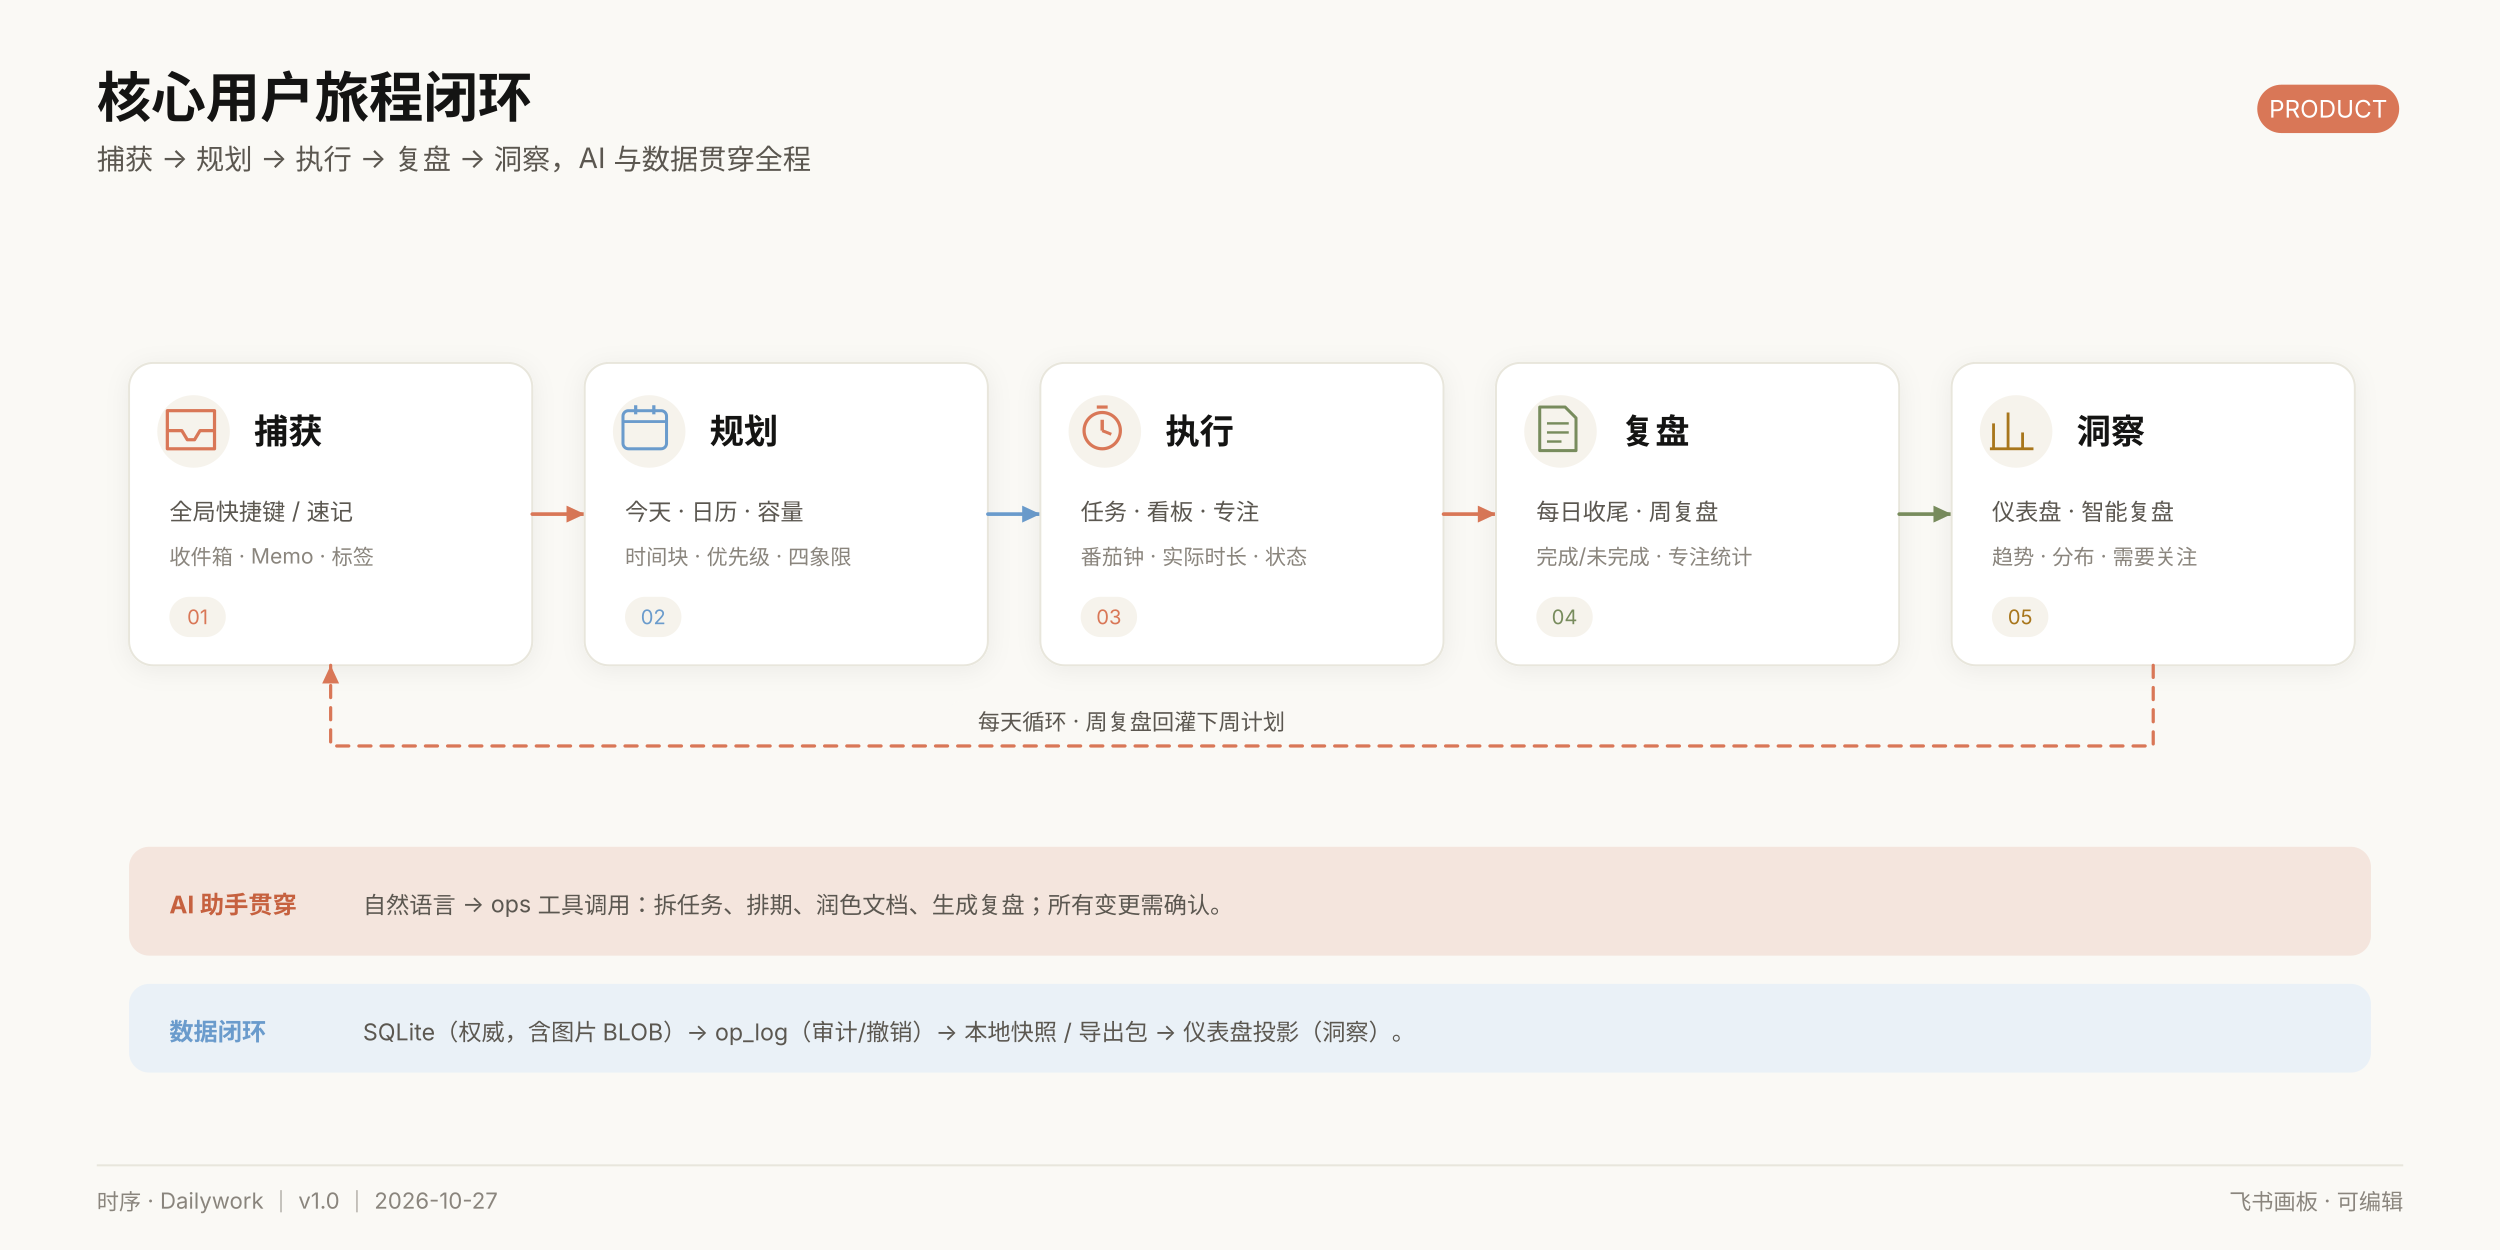
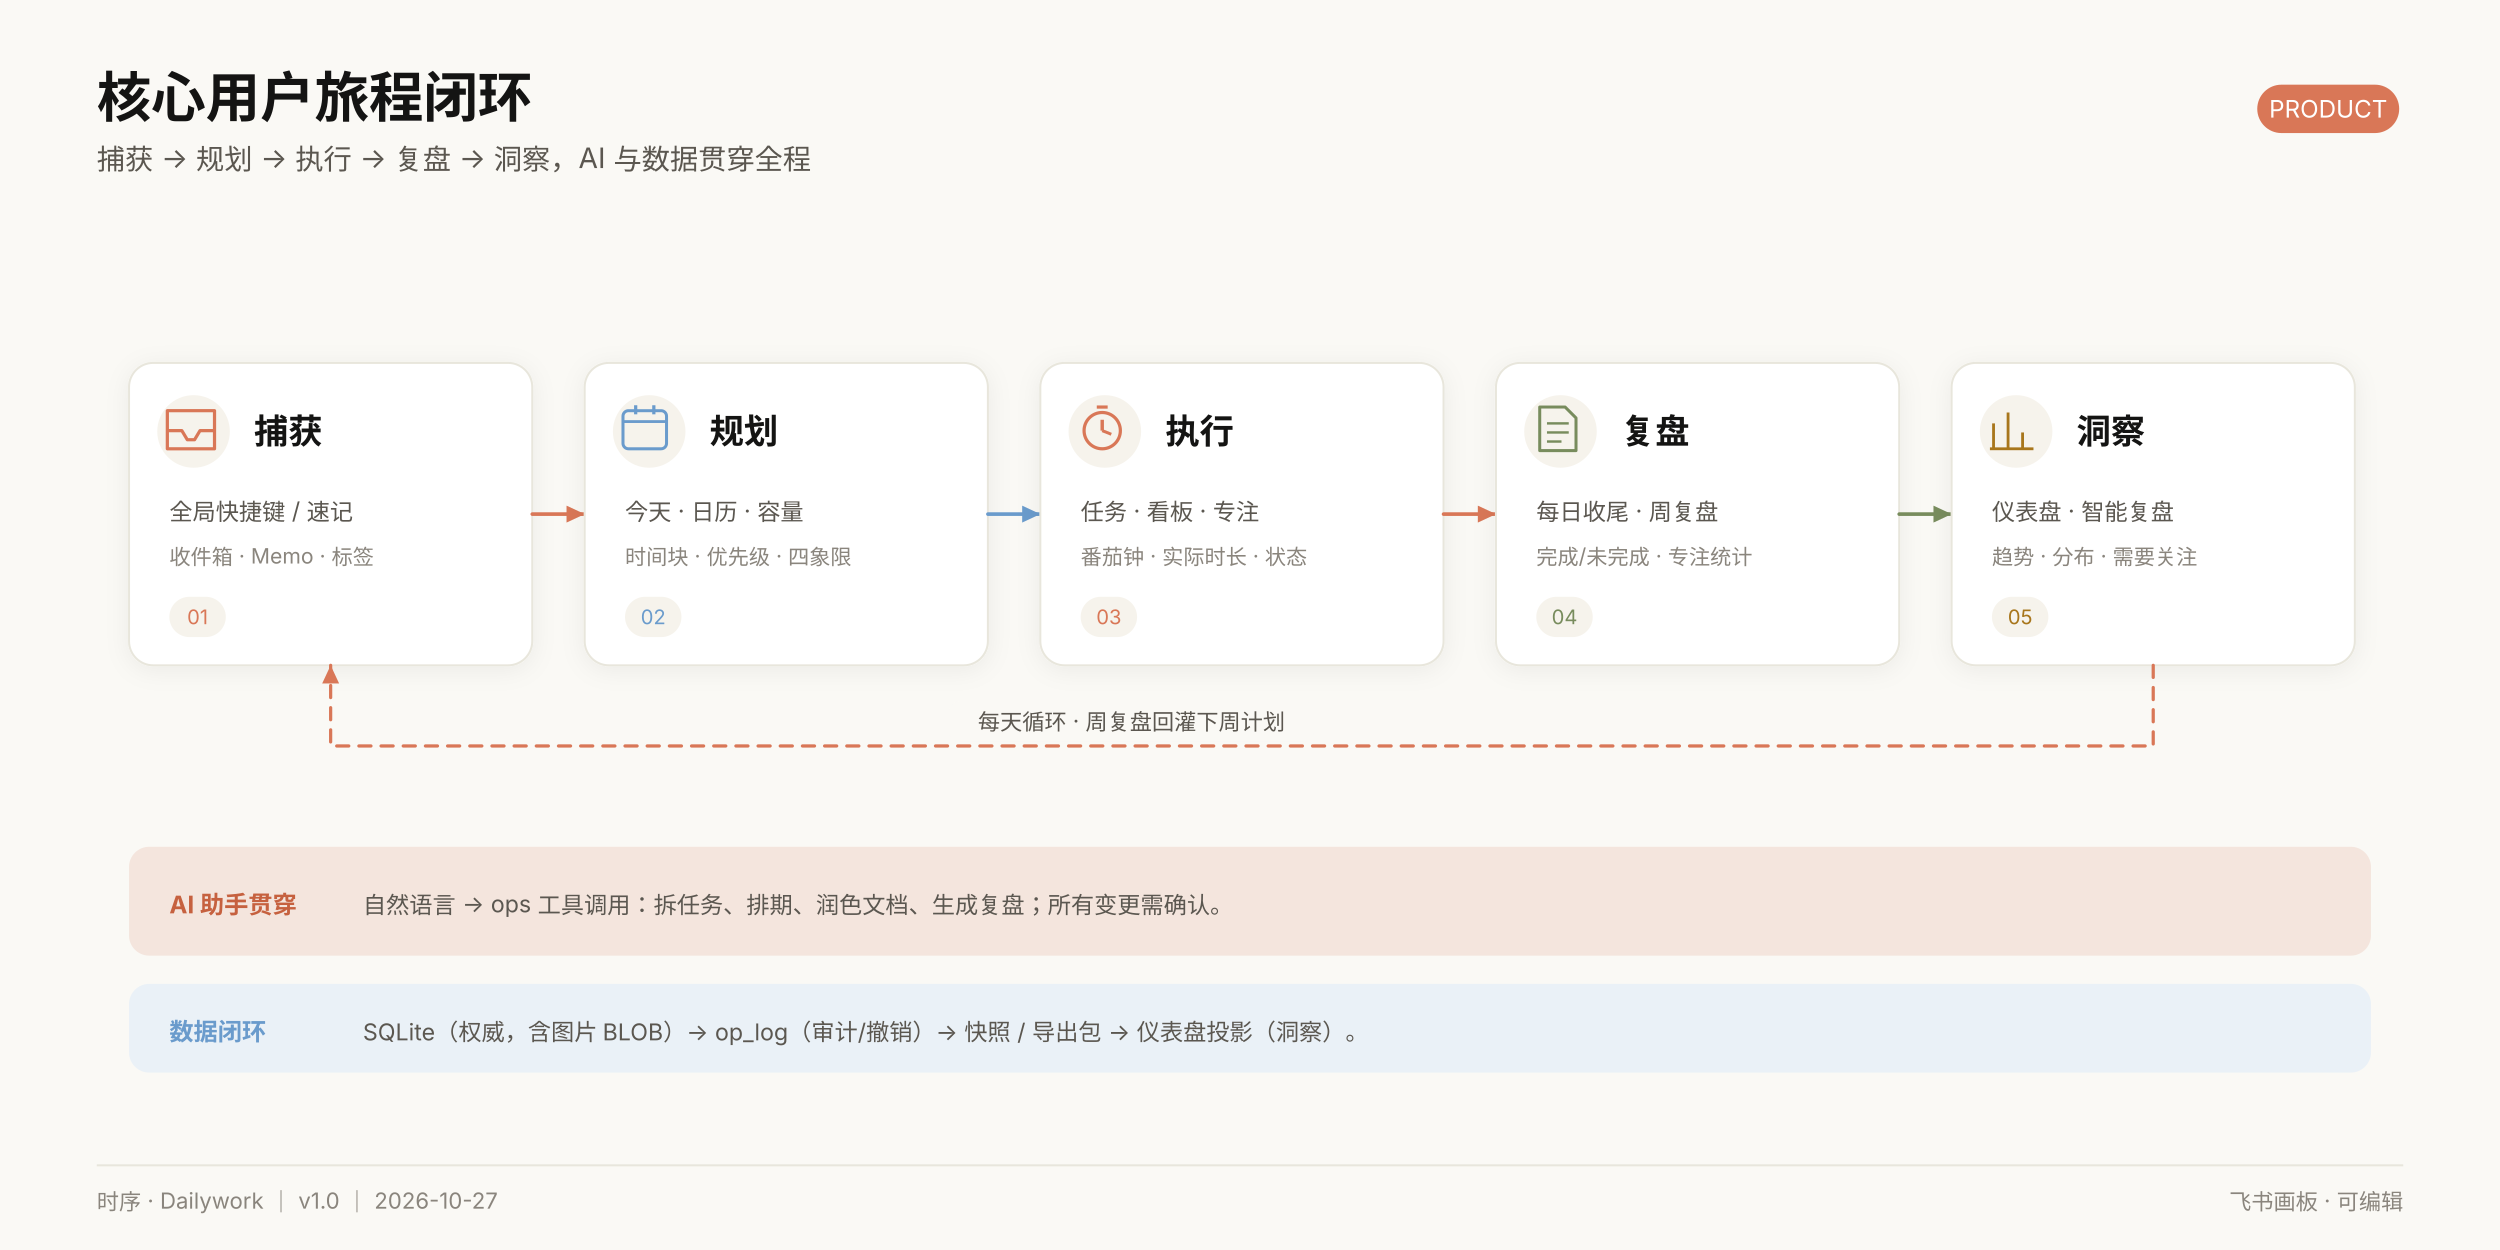
<svg xmlns="http://www.w3.org/2000/svg" width="1240" height="620" viewBox="0 0 1240 620">
  <rect width="1240" height="620" fill="#FAF9F5" />
  <defs>
    <filter id="soft" x="-20%" y="-20%" width="140%" height="140%">
      <feDropShadow dx="0" dy="2" stdDeviation="6" flood-color="#191919" flood-opacity="0.06" />
    </filter>
  </defs>
  <text x="48" y="58" font-family="'Noto Sans SC','PingFang SC','Inter',sans-serif" font-size="27" font-weight="700" fill="#141413" text-anchor="start" opacity="1">核心用户旅程闭环</text>
  <text x="48" y="84" font-family="'Noto Sans SC','PingFang SC','Inter',sans-serif" font-size="14" font-weight="400" fill="#5B5750" text-anchor="start" opacity="1">捕获 → 规划 → 执行 → 复盘 → 洞察，AI 与数据贯穿全程</text>
  <rect x="1119.6" y="42" width="70.4" height="24" rx="12.0" fill="#D97757" stroke="none" stroke-width="0" opacity="1" />
  <text x="1154.8" y="58.32" font-family="'Noto Sans SC','PingFang SC','Inter',sans-serif" font-size="12" font-weight="400" fill="#FFFFFF" text-anchor="middle" opacity="1">PRODUCT</text>
  <rect x="64" y="180" width="200" height="150" rx="12" fill="#FFFFFF" stroke="#E8E6DC" stroke-width="1" opacity="1" filter="url(#soft)" />
  <circle cx="96" cy="214" r="18" fill="#F6F3EC" stroke="none" stroke-width="1" opacity="1" />
  <path d="M83 203.7 L106.4 203.7 L106.4 222.6 L83 222.6 Z" fill="none" stroke="#D97757" stroke-width="1.6" stroke-linejoin="round" />
  <path d="M83 213.6 L90.2 213.6 L92.9 218.1 L96.5 218.1 L99.2 213.6 L106.4 213.6" fill="none" stroke="#D97757" stroke-width="1.6" stroke-linejoin="round" />
  <text x="126" y="220" font-family="'Noto Sans SC','PingFang SC','Inter',sans-serif" font-size="17" font-weight="700" fill="#141413" text-anchor="start" opacity="1">捕获</text>
  <text x="84" y="258" font-family="'Noto Sans SC','PingFang SC','Inter',sans-serif" font-size="11.5" font-weight="400" fill="#5B5750" text-anchor="start" opacity="1">全局快捷键 / 速记</text>
  <text x="84" y="280" font-family="'Noto Sans SC','PingFang SC','Inter',sans-serif" font-size="10.5" font-weight="400" fill="#8A857D" text-anchor="start" opacity="1">收件箱 · Memo · 标签</text>
  <rect x="84" y="296" width="28.0" height="20" rx="10.0" fill="#F6F3EC" stroke="none" stroke-width="0" opacity="1" />
  <text x="98.0" y="309.6" font-family="'Noto Sans SC','PingFang SC','Inter',sans-serif" font-size="10" font-weight="400" fill="#D97757" text-anchor="middle" opacity="1">01</text>
  <polyline points="264,255 290,255" fill="none" stroke="#D97757" stroke-width="1.8" stroke-linejoin="round" stroke-linecap="round" />
  <polygon points="290,255 281.0,250.8 281.0,259.2" fill="#D97757" />
  <rect x="290" y="180" width="200" height="150" rx="12" fill="#FFFFFF" stroke="#E8E6DC" stroke-width="1" opacity="1" filter="url(#soft)" />
  <circle cx="322" cy="214" r="18" fill="#F6F3EC" stroke="none" stroke-width="1" opacity="1" />
  <rect x="309" y="203.7" width="21.6" height="18.9" rx="2.7" fill="none" stroke="#6A9BCC" stroke-width="1.5" opacity="1" />
  <line x1="309" y1="209.1" x2="330.6" y2="209.1" stroke="#6A9BCC" stroke-width="1.4" />
  <line x1="315.3" y1="201" x2="315.3" y2="205.5" stroke="#6A9BCC" stroke-width="1.6" />
  <line x1="324.3" y1="201" x2="324.3" y2="205.5" stroke="#6A9BCC" stroke-width="1.6" />
  <text x="352" y="220" font-family="'Noto Sans SC','PingFang SC','Inter',sans-serif" font-size="17" font-weight="700" fill="#141413" text-anchor="start" opacity="1">规划</text>
  <text x="310" y="258" font-family="'Noto Sans SC','PingFang SC','Inter',sans-serif" font-size="11.5" font-weight="400" fill="#5B5750" text-anchor="start" opacity="1">今天 · 日历 · 容量</text>
  <text x="310" y="280" font-family="'Noto Sans SC','PingFang SC','Inter',sans-serif" font-size="10.5" font-weight="400" fill="#8A857D" text-anchor="start" opacity="1">时间块 · 优先级 · 四象限</text>
  <rect x="310" y="296" width="28.0" height="20" rx="10.0" fill="#F6F3EC" stroke="none" stroke-width="0" opacity="1" />
  <text x="324.0" y="309.6" font-family="'Noto Sans SC','PingFang SC','Inter',sans-serif" font-size="10" font-weight="400" fill="#6A9BCC" text-anchor="middle" opacity="1">02</text>
  <polyline points="490,255 516,255" fill="none" stroke="#6A9BCC" stroke-width="1.8" stroke-linejoin="round" stroke-linecap="round" />
  <polygon points="516,255 507.0,250.8 507.0,259.2" fill="#6A9BCC" />
  <rect x="516" y="180" width="200" height="150" rx="12" fill="#FFFFFF" stroke="#E8E6DC" stroke-width="1" opacity="1" filter="url(#soft)" />
  <circle cx="548" cy="214" r="18" fill="#F6F3EC" stroke="none" stroke-width="1" opacity="1" />
  <circle cx="546.7" cy="213.6" r="9.0" fill="none" stroke="#D97757" stroke-width="1.6" opacity="1" />
  <line x1="546.7" y1="213.6" x2="546.7" y2="208.2" stroke="#D97757" stroke-width="1.7" />
  <line x1="546.7" y1="213.6" x2="551.2" y2="215.4" stroke="#D97757" stroke-width="1.5" />
  <line x1="544.0" y1="201.9" x2="549.4" y2="201.9" stroke="#D97757" stroke-width="1.6" />
  <text x="578" y="220" font-family="'Noto Sans SC','PingFang SC','Inter',sans-serif" font-size="17" font-weight="700" fill="#141413" text-anchor="start" opacity="1">执行</text>
  <text x="536" y="258" font-family="'Noto Sans SC','PingFang SC','Inter',sans-serif" font-size="11.5" font-weight="400" fill="#5B5750" text-anchor="start" opacity="1">任务 · 看板 · 专注</text>
  <text x="536" y="280" font-family="'Noto Sans SC','PingFang SC','Inter',sans-serif" font-size="10.5" font-weight="400" fill="#8A857D" text-anchor="start" opacity="1">番茄钟 · 实际时长 · 状态</text>
  <rect x="536" y="296" width="28.0" height="20" rx="10.0" fill="#F6F3EC" stroke="none" stroke-width="0" opacity="1" />
  <text x="550.0" y="309.6" font-family="'Noto Sans SC','PingFang SC','Inter',sans-serif" font-size="10" font-weight="400" fill="#D97757" text-anchor="middle" opacity="1">03</text>
  <polyline points="716,255 742,255" fill="none" stroke="#D97757" stroke-width="1.8" stroke-linejoin="round" stroke-linecap="round" />
  <polygon points="742,255 733.0,250.8 733.0,259.2" fill="#D97757" />
  <rect x="742" y="180" width="200" height="150" rx="12" fill="#FFFFFF" stroke="#E8E6DC" stroke-width="1" opacity="1" filter="url(#soft)" />
  <circle cx="774" cy="214" r="18" fill="#F6F3EC" stroke="none" stroke-width="1" opacity="1" />
  <path d="M763.7 201.9 L776.3 201.9 L781.7 207.3 L781.7 223.5 L763.7 223.5 Z" fill="none" stroke="#788C5D" stroke-width="1.5" stroke-linejoin="round" />
  <line x1="767.3" y1="210.0" x2="778.1" y2="210.0" stroke="#788C5D" stroke-width="1.2" />
  <line x1="767.3" y1="214.5" x2="778.1" y2="214.5" stroke="#788C5D" stroke-width="1.2" />
  <line x1="767.3" y1="219.0" x2="774.5" y2="219.0" stroke="#788C5D" stroke-width="1.2" />
  <text x="804" y="220" font-family="'Noto Sans SC','PingFang SC','Inter',sans-serif" font-size="17" font-weight="700" fill="#141413" text-anchor="start" opacity="1">复盘</text>
  <text x="762" y="258" font-family="'Noto Sans SC','PingFang SC','Inter',sans-serif" font-size="11.5" font-weight="400" fill="#5B5750" text-anchor="start" opacity="1">每日收尾 · 周复盘</text>
  <text x="762" y="280" font-family="'Noto Sans SC','PingFang SC','Inter',sans-serif" font-size="10.5" font-weight="400" fill="#8A857D" text-anchor="start" opacity="1">完成/未完成 · 专注统计</text>
  <rect x="762" y="296" width="28.0" height="20" rx="10.0" fill="#F6F3EC" stroke="none" stroke-width="0" opacity="1" />
  <text x="776.0" y="309.6" font-family="'Noto Sans SC','PingFang SC','Inter',sans-serif" font-size="10" font-weight="400" fill="#788C5D" text-anchor="middle" opacity="1">04</text>
  <polyline points="942,255 968,255" fill="none" stroke="#788C5D" stroke-width="1.8" stroke-linejoin="round" stroke-linecap="round" />
  <polygon points="968,255 959.0,250.8 959.0,259.2" fill="#788C5D" />
  <rect x="968" y="180" width="200" height="150" rx="12" fill="#FFFFFF" stroke="#E8E6DC" stroke-width="1" opacity="1" filter="url(#soft)" />
  <circle cx="1000" cy="214" r="18" fill="#F6F3EC" stroke="none" stroke-width="1" opacity="1" />
  <line x1="987" y1="222.6" x2="1008.6" y2="222.6" stroke="#A8761C" stroke-width="1.4" />
  <line x1="988.8" y1="222.6" x2="988.8" y2="210.0" stroke="#A8761C" stroke-width="1.4" />
  <line x1="996.0" y1="222.6" x2="996.0" y2="204.6" stroke="#A8761C" stroke-width="1.4" />
  <line x1="1003.2" y1="222.6" x2="1003.2" y2="214.5" stroke="#A8761C" stroke-width="1.4" />
  <text x="1030" y="220" font-family="'Noto Sans SC','PingFang SC','Inter',sans-serif" font-size="17" font-weight="700" fill="#141413" text-anchor="start" opacity="1">洞察</text>
  <text x="988" y="258" font-family="'Noto Sans SC','PingFang SC','Inter',sans-serif" font-size="11.5" font-weight="400" fill="#5B5750" text-anchor="start" opacity="1">仪表盘 · 智能复盘</text>
  <text x="988" y="280" font-family="'Noto Sans SC','PingFang SC','Inter',sans-serif" font-size="10.5" font-weight="400" fill="#8A857D" text-anchor="start" opacity="1">趋势 · 分布 · 需要关注</text>
  <rect x="988" y="296" width="28.0" height="20" rx="10.0" fill="#F6F3EC" stroke="none" stroke-width="0" opacity="1" />
  <text x="1002.0" y="309.6" font-family="'Noto Sans SC','PingFang SC','Inter',sans-serif" font-size="10" font-weight="400" fill="#A8761C" text-anchor="middle" opacity="1">05</text>
  <polyline points="1068.0,330 1068.0,370 164.0,370 164.0,330" fill="none" stroke="#D97757" stroke-width="1.6" stroke-linejoin="round" stroke-linecap="round" stroke-dasharray="6 5" />
  <polygon points="164.0,330 159.8,339.0 168.2,339.0" fill="#D97757" />
  <rect x="470.6" y="348" width="181.2" height="20" rx="5" fill="#FAF9F5" opacity="0.96" />
  <text x="561.2" y="362" font-family="'Noto Sans SC','PingFang SC','Inter',sans-serif" font-size="11" font-weight="400" fill="#5B5750" text-anchor="middle" opacity="1">每天循环 · 周复盘回灌下周计划</text>
  <rect x="64" y="420" width="1112" height="54" rx="10" fill="#F4E5DD" stroke="none" stroke-width="1" opacity="1" />
  <text x="84" y="453" font-family="'Noto Sans SC','PingFang SC','Inter',sans-serif" font-size="12" font-weight="700" fill="#C6613F" text-anchor="start" opacity="1">AI 助手贯穿</text>
  <text x="180" y="453" font-family="'Noto Sans SC','PingFang SC','Inter',sans-serif" font-size="11.5" font-weight="400" fill="#5B5750" text-anchor="start" opacity="1">自然语言 → ops 工具调用：拆任务、排期、润色文档、生成复盘；所有变更需确认。</text>
  <rect x="64" y="488" width="1112" height="44" rx="10" fill="#EAF1F7" stroke="none" stroke-width="1" opacity="1" />
  <text x="84" y="516" font-family="'Noto Sans SC','PingFang SC','Inter',sans-serif" font-size="12" font-weight="700" fill="#6A9BCC" text-anchor="start" opacity="1">数据闭环</text>
-   <text x="180" y="516" font-family="'Noto Sans SC','PingFang SC','Inter',sans-serif" font-size="11.5" font-weight="400" fill="#5B5750" text-anchor="start" opacity="1">SQLite（权威，含图片 BLOB）→ op_log（审计/撤销）→ 本地快照 / 导出包 → 仪表盘投影（洞察）。</text>
+   <text x="180" y="516" font-family="'Noto Sans SC','PingFang SC','Inter',sans-serif" font-size="11.5" font-weight="400" fill="#5B5750" text-anchor="start" opacity="1">SQLite（权威，含图片 BLOB）→ op_log（审计/撤销）→ 快照 / 导出包 → 仪表盘投影（洞察）。</text>
  <line x1="48" y1="578" x2="1192" y2="578" stroke="#E8E6DC" stroke-width="1" />
  <text x="48" y="600" font-family="'Noto Sans SC','PingFang SC','Inter',sans-serif" font-size="11" font-weight="400" fill="#8A857D" text-anchor="start" opacity="1">时序 · Dailywork ｜ v1.0 ｜ 2026-10-27</text>
  <text x="1192" y="600" font-family="'Noto Sans SC','PingFang SC','Inter',sans-serif" font-size="11" font-weight="400" fill="#8A857D" text-anchor="end" opacity="1">飞书画板 · 可编辑</text>
</svg>
